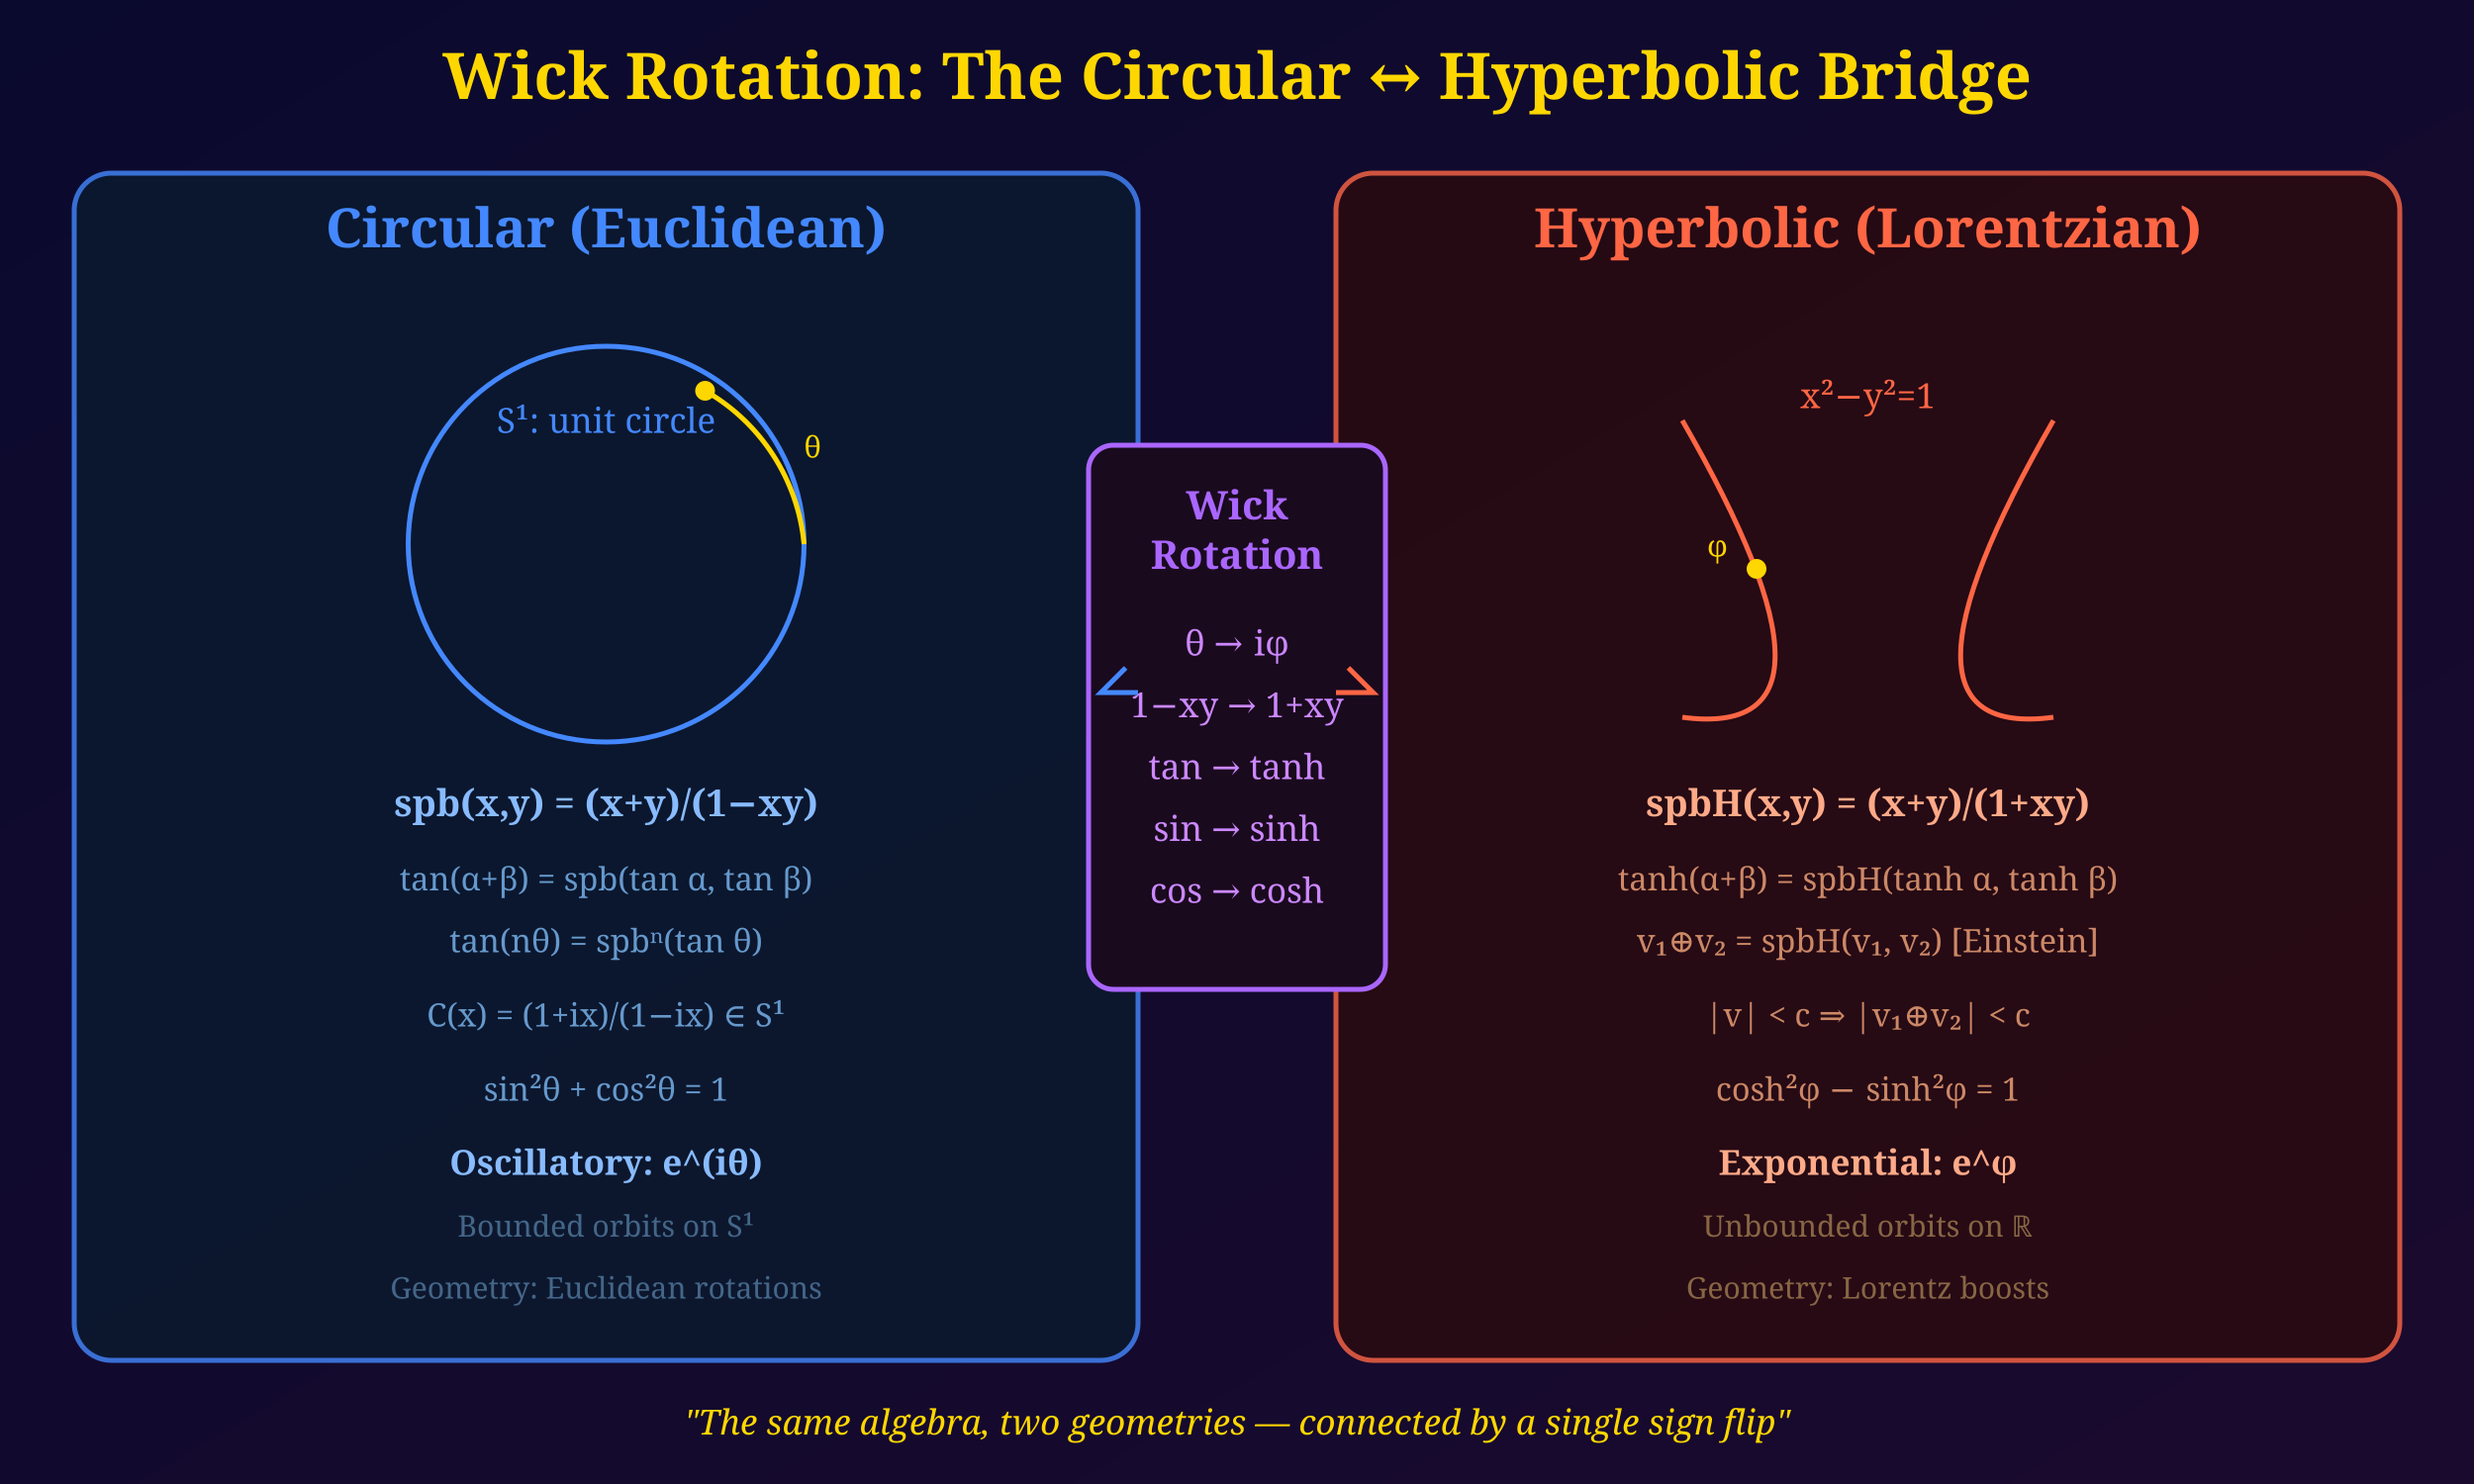
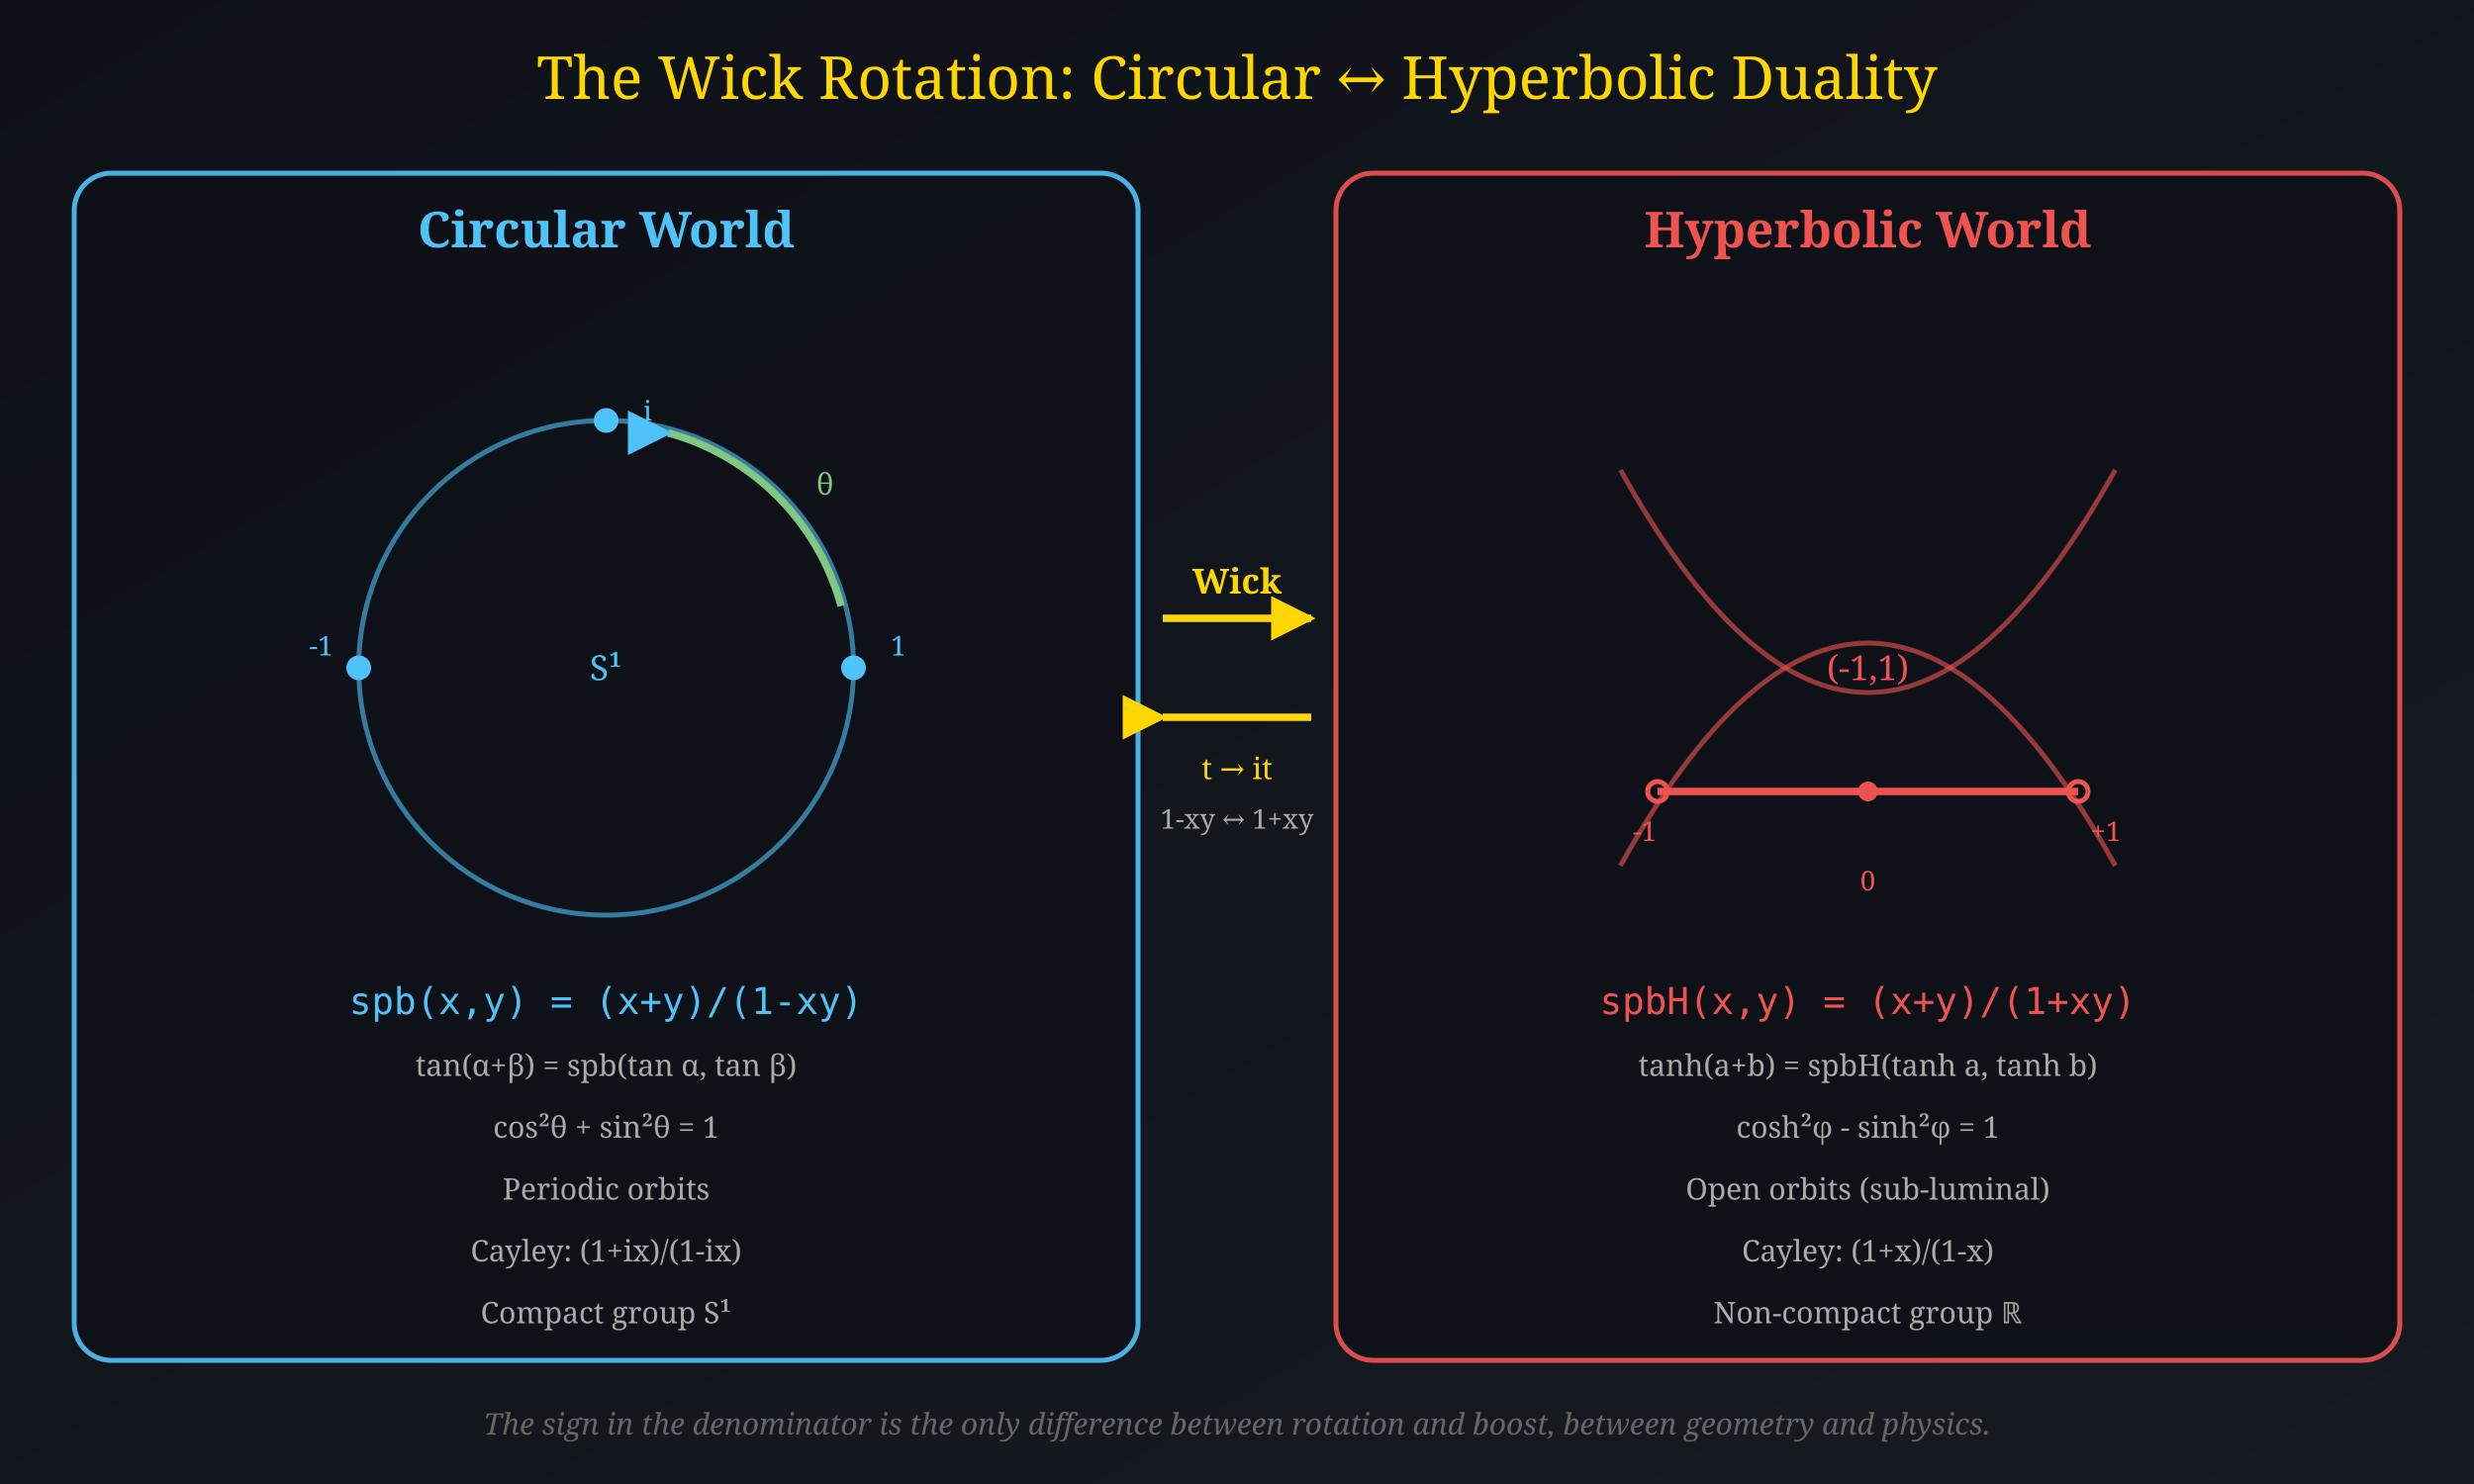
- <svg xmlns="http://www.w3.org/2000/svg" viewBox="0 0 1000 600" font-family="Georgia, serif">
+ <svg xmlns="http://www.w3.org/2000/svg" viewBox="0 0 1000 600" width="1000" height="600">
  <defs>
-     <linearGradient id="bg2" x1="0%" y1="0%" x2="100%" y2="100%">
-       <stop offset="0%" style="stop-color:#0a0a2e" />
-       <stop offset="100%" style="stop-color:#1a0a2e" />
+     <linearGradient id="bg2" x1="0" y1="0" x2="1" y2="1">
+       <stop offset="0%" stop-color="#0d1117" />
+       <stop offset="100%" stop-color="#161b22" />
    </linearGradient>
-     <filter id="glow2">
-       <feGaussianBlur stdDeviation="2" result="blur" />
-       <feMerge>
-         <feMergeNode in="blur" />
-         <feMergeNode in="SourceGraphic" />
-       </feMerge>
-     </filter>
+     <marker id="arrowBlue" viewBox="0 0 10 10" refX="9" refY="5" markerWidth="6" markerHeight="6" orient="auto-start-auto">
+       <path d="M 0 0 L 10 5 L 0 10 z" fill="#4FC3F7" />
+     </marker>
+     <marker id="arrowRed" viewBox="0 0 10 10" refX="9" refY="5" markerWidth="6" markerHeight="6" orient="auto-start-auto">
+       <path d="M 0 0 L 10 5 L 0 10 z" fill="#EF5350" />
+     </marker>
+     <marker id="arrowGold2" viewBox="0 0 10 10" refX="9" refY="5" markerWidth="6" markerHeight="6" orient="auto-start-auto">
+       <path d="M 0 0 L 10 5 L 0 10 z" fill="#FFD700" />
+     </marker>
  </defs>
  <rect width="1000" height="600" fill="url(#bg2)" />
-   <text x="500" y="40" text-anchor="middle" fill="#ffd700" font-size="26" font-weight="bold">
-     Wick Rotation: The Circular ↔ Hyperbolic Bridge
+   <text x="500" y="40" text-anchor="middle" font-family="Georgia" font-size="24" fill="#FFD700">
+     The Wick Rotation: Circular ↔ Hyperbolic Duality
  </text>
-   <rect x="30" y="70" width="430" height="480" rx="15" fill="#0a1a2e" stroke="#4488ff" stroke-width="2" opacity="0.8" />
-   <text x="245" y="100" text-anchor="middle" fill="#4488ff" font-size="22" font-weight="bold">Circular (Euclidean)</text>
-   <circle cx="245" cy="220" r="80" fill="none" stroke="#4488ff" stroke-width="2" />
-   <text x="245" y="175" text-anchor="middle" fill="#4488ff" font-size="14">S¹: unit circle</text>
-   <path d="M 325 220 A 80 80 0 0 0 285 158" fill="none" stroke="#ffd700" stroke-width="2" />
-   <text x="325" y="185" fill="#ffd700" font-size="12">θ</text>
-   <circle cx="285" cy="158" r="4" fill="#ffd700" />
-   <text x="245" y="330" text-anchor="middle" fill="#88bbff" font-size="15" font-weight="bold">
-     spb(x,y) = (x+y)/(1−xy)
+   <rect x="30" y="70" width="430" height="480" rx="15" fill="#0d1117" stroke="#4FC3F7" stroke-width="2" opacity="0.9" />
+   <text x="245" y="100" text-anchor="middle" font-family="Georgia" font-size="20" fill="#4FC3F7" font-weight="bold">
+     Circular World
  </text>
-   <text x="245" y="360" text-anchor="middle" fill="#6699cc" font-size="13">
-     tan(α+β) = spb(tan α, tan β)
+   <circle cx="245" cy="270" r="100" fill="none" stroke="#4FC3F7" stroke-width="2" opacity="0.6" />
+   <text x="245" y="275" text-anchor="middle" font-family="Georgia" font-size="14" fill="#4FC3F7">S¹</text>
+   <circle cx="345" cy="270" r="5" fill="#4FC3F7" />
+   <text x="360" y="265" font-family="Georgia" font-size="11" fill="#4FC3F7">1</text>
+   <circle cx="245" cy="170" r="5" fill="#4FC3F7" />
+   <text x="260" y="170" font-family="Georgia" font-size="11" fill="#4FC3F7">i</text>
+   <circle cx="145" cy="270" r="5" fill="#4FC3F7" />
+   <text x="125" y="265" font-family="Georgia" font-size="11" fill="#4FC3F7">-1</text>
+   <path d="M 340 245 A 100 100 0 0 0 270 175" fill="none" stroke="#81C784" stroke-width="3" marker-end="url(#arrowBlue)" />
+   <text x="330" y="200" font-family="Georgia" font-size="12" fill="#81C784">θ</text>
+   <text x="245" y="410" text-anchor="middle" font-family="monospace" font-size="15" fill="#4FC3F7">
+     spb(x,y) = (x+y)/(1-xy)
  </text>
-   <text x="245" y="385" text-anchor="middle" fill="#6699cc" font-size="13">
-     tan(nθ) = spbⁿ(tan θ)
+   <text x="245" y="435" text-anchor="middle" font-family="Georgia" font-size="12" fill="#aaa">tan(α+β) = spb(tan α, tan β)</text>
+   <text x="245" y="460" text-anchor="middle" font-family="Georgia" font-size="12" fill="#aaa">cos²θ + sin²θ = 1</text>
+   <text x="245" y="485" text-anchor="middle" font-family="Georgia" font-size="12" fill="#aaa">Periodic orbits</text>
+   <text x="245" y="510" text-anchor="middle" font-family="Georgia" font-size="12" fill="#aaa">Cayley: (1+ix)/(1-ix)</text>
+   <text x="245" y="535" text-anchor="middle" font-family="Georgia" font-size="12" fill="#aaa">Compact group S¹</text>
+   <rect x="540" y="70" width="430" height="480" rx="15" fill="#0d1117" stroke="#EF5350" stroke-width="2" opacity="0.9" />
+   <text x="755" y="100" text-anchor="middle" font-family="Georgia" font-size="20" fill="#EF5350" font-weight="bold">
+     Hyperbolic World
  </text>
-   <text x="245" y="415" text-anchor="middle" fill="#6699cc" font-size="13">
-     C(x) = (1+ix)/(1−ix) ∈ S¹
-   </text>
-   <text x="245" y="445" text-anchor="middle" fill="#6699cc" font-size="13">
-     sin²θ + cos²θ = 1
-   </text>
-   <text x="245" y="475" text-anchor="middle" fill="#88bbff" font-size="14" font-weight="bold">
-     Oscillatory: e^(iθ)
-   </text>
-   <text x="245" y="500" text-anchor="middle" fill="#446688" font-size="12">
-     Bounded orbits on S¹
-   </text>
-   <text x="245" y="525" text-anchor="middle" fill="#446688" font-size="12">
-     Geometry: Euclidean rotations
-   </text>
-   <rect x="540" y="70" width="430" height="480" rx="15" fill="#2a0a0e" stroke="#ff6644" stroke-width="2" opacity="0.8" />
-   <text x="755" y="100" text-anchor="middle" fill="#ff6644" font-size="22" font-weight="bold">Hyperbolic (Lorentzian)</text>
-   <path d="M 680 170 Q 755 300 680 290" fill="none" stroke="#ff6644" stroke-width="2" />
-   <path d="M 830 170 Q 755 300 830 290" fill="none" stroke="#ff6644" stroke-width="2" />
-   <text x="755" y="165" text-anchor="middle" fill="#ff6644" font-size="14">x²−y²=1</text>
-   <circle cx="710" cy="230" r="4" fill="#ffd700" />
-   <text x="690" y="225" fill="#ffd700" font-size="12">φ</text>
-   <text x="755" y="330" text-anchor="middle" fill="#ffaa88" font-size="15" font-weight="bold">
+   <path d="M 655 190 Q 755 370 855 190" fill="none" stroke="#EF5350" stroke-width="2" opacity="0.6" />
+   <path d="M 655 350 Q 755 170 855 350" fill="none" stroke="#EF5350" stroke-width="2" opacity="0.6" />
+   <text x="755" y="275" text-anchor="middle" font-family="Georgia" font-size="14" fill="#EF5350">(-1,1)</text>
+   <line x1="670" y1="320" x2="840" y2="320" stroke="#EF5350" stroke-width="3" />
+   <circle cx="670" cy="320" r="4" fill="none" stroke="#EF5350" stroke-width="2" />
+   <circle cx="840" cy="320" r="4" fill="none" stroke="#EF5350" stroke-width="2" />
+   <text x="660" y="340" font-family="Georgia" font-size="11" fill="#EF5350">-1</text>
+   <text x="845" y="340" font-family="Georgia" font-size="11" fill="#EF5350">+1</text>
+   <circle cx="755" cy="320" r="4" fill="#EF5350" />
+   <text x="755" y="360" text-anchor="middle" font-family="Georgia" font-size="11" fill="#EF5350">0</text>
+   <text x="755" y="410" text-anchor="middle" font-family="monospace" font-size="15" fill="#EF5350">
    spbH(x,y) = (x+y)/(1+xy)
  </text>
-   <text x="755" y="360" text-anchor="middle" fill="#cc8866" font-size="13">
-     tanh(α+β) = spbH(tanh α, tanh β)
-   </text>
-   <text x="755" y="385" text-anchor="middle" fill="#cc8866" font-size="13">
-     v₁⊕v₂ = spbH(v₁, v₂) [Einstein]
-   </text>
-   <text x="755" y="415" text-anchor="middle" fill="#cc8866" font-size="13">
-     |v| &lt; c ⇒ |v₁⊕v₂| &lt; c
-   </text>
-   <text x="755" y="445" text-anchor="middle" fill="#cc8866" font-size="13">
-     cosh²φ − sinh²φ = 1
-   </text>
-   <text x="755" y="475" text-anchor="middle" fill="#ffaa88" font-size="14" font-weight="bold">
-     Exponential: e^φ
-   </text>
-   <text x="755" y="500" text-anchor="middle" fill="#886644" font-size="12">
-     Unbounded orbits on ℝ
-   </text>
-   <text x="755" y="525" text-anchor="middle" fill="#886644" font-size="12">
-     Geometry: Lorentz boosts
-   </text>
-   <rect x="440" y="180" width="120" height="220" rx="10" fill="#1a0a1e" stroke="#aa66ff" stroke-width="2" />
-   <text x="500" y="210" text-anchor="middle" fill="#aa66ff" font-size="16" font-weight="bold">Wick</text>
-   <text x="500" y="230" text-anchor="middle" fill="#aa66ff" font-size="16" font-weight="bold">Rotation</text>
-   <text x="500" y="265" text-anchor="middle" fill="#cc88ff" font-size="14">θ → iφ</text>
-   <text x="500" y="290" text-anchor="middle" fill="#cc88ff" font-size="14">1−xy → 1+xy</text>
-   <text x="500" y="315" text-anchor="middle" fill="#cc88ff" font-size="14">tan → tanh</text>
-   <text x="500" y="340" text-anchor="middle" fill="#cc88ff" font-size="14">sin → sinh</text>
-   <text x="500" y="365" text-anchor="middle" fill="#cc88ff" font-size="14">cos → cosh</text>
-   <path d="M 460 280 L 445 280 L 455 270" fill="none" stroke="#4488ff" stroke-width="2" />
-   <path d="M 540 280 L 555 280 L 545 270" fill="none" stroke="#ff6644" stroke-width="2" />
-   <text x="500" y="580" text-anchor="middle" fill="#ffd700" font-size="14" font-style="italic">
-     "The same algebra, two geometries — connected by a single sign flip"
+   <text x="755" y="435" text-anchor="middle" font-family="Georgia" font-size="12" fill="#aaa">tanh(a+b) = spbH(tanh a, tanh b)</text>
+   <text x="755" y="460" text-anchor="middle" font-family="Georgia" font-size="12" fill="#aaa">cosh²φ - sinh²φ = 1</text>
+   <text x="755" y="485" text-anchor="middle" font-family="Georgia" font-size="12" fill="#aaa">Open orbits (sub-luminal)</text>
+   <text x="755" y="510" text-anchor="middle" font-family="Georgia" font-size="12" fill="#aaa">Cayley: (1+x)/(1-x)</text>
+   <text x="755" y="535" text-anchor="middle" font-family="Georgia" font-size="12" fill="#aaa">Non-compact group ℝ</text>
+   <line x1="470" y1="250" x2="530" y2="250" stroke="#FFD700" stroke-width="3" marker-end="url(#arrowGold2)" />
+   <line x1="530" y1="290" x2="470" y2="290" stroke="#FFD700" stroke-width="3" marker-end="url(#arrowGold2)" />
+   <text x="500" y="240" text-anchor="middle" font-family="Georgia" font-size="14" fill="#FFD700" font-weight="bold">Wick</text>
+   <text x="500" y="315" text-anchor="middle" font-family="Georgia" font-size="12" fill="#FFD700">t → it</text>
+   <text x="500" y="335" text-anchor="middle" font-family="Georgia" font-size="11" fill="#aaa">1-xy ↔ 1+xy</text>
+   <text x="500" y="580" text-anchor="middle" font-family="Georgia" font-size="12" fill="#666" font-style="italic">
+     The sign in the denominator is the only difference between rotation and boost, between geometry and physics.
  </text>
</svg>
